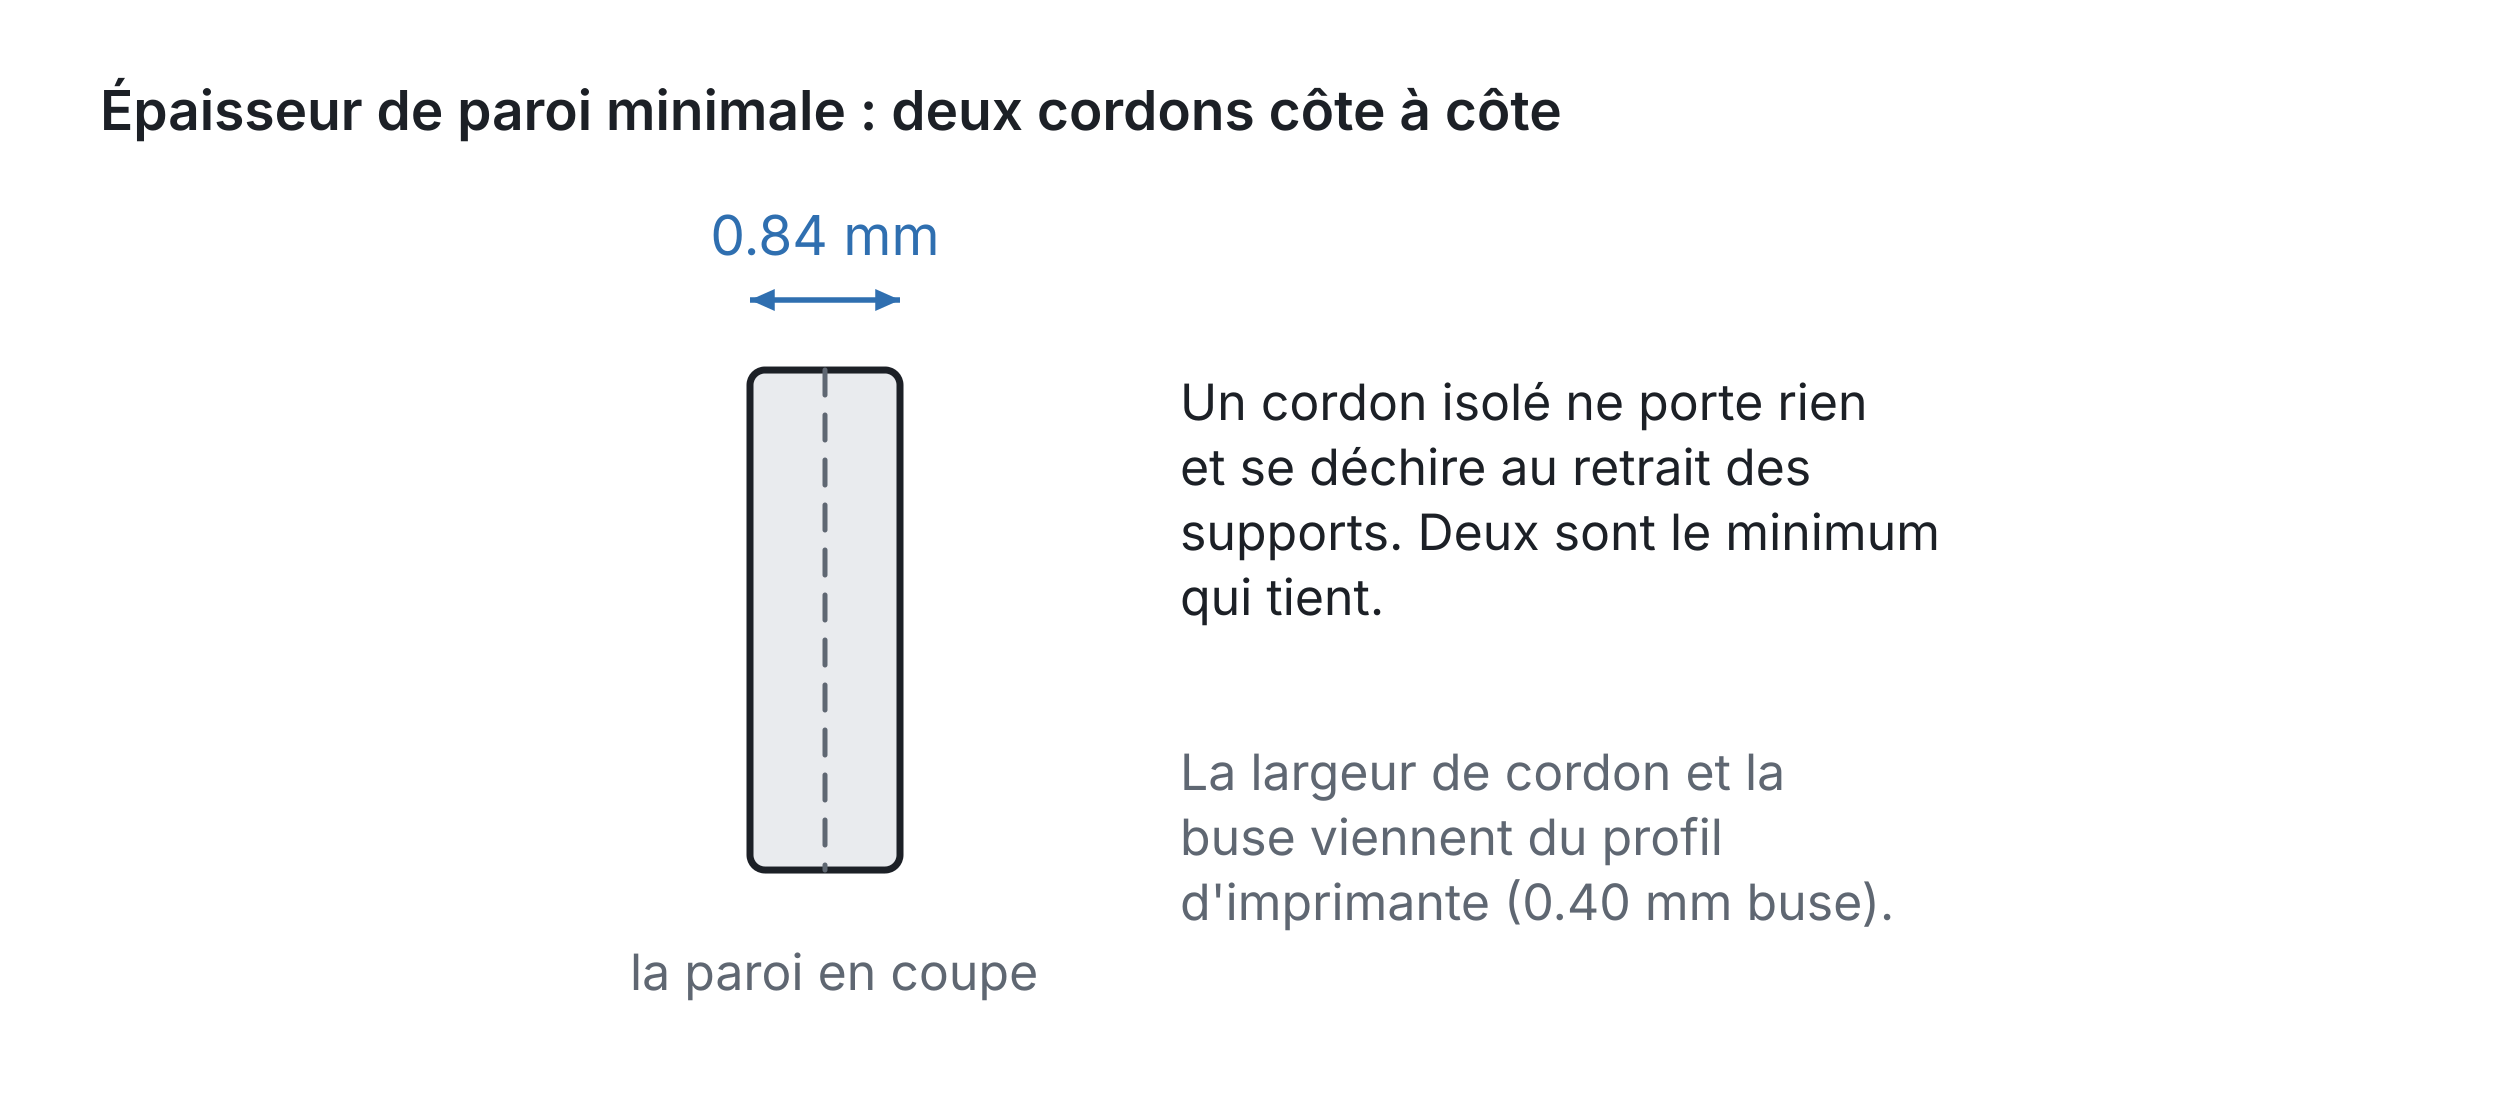
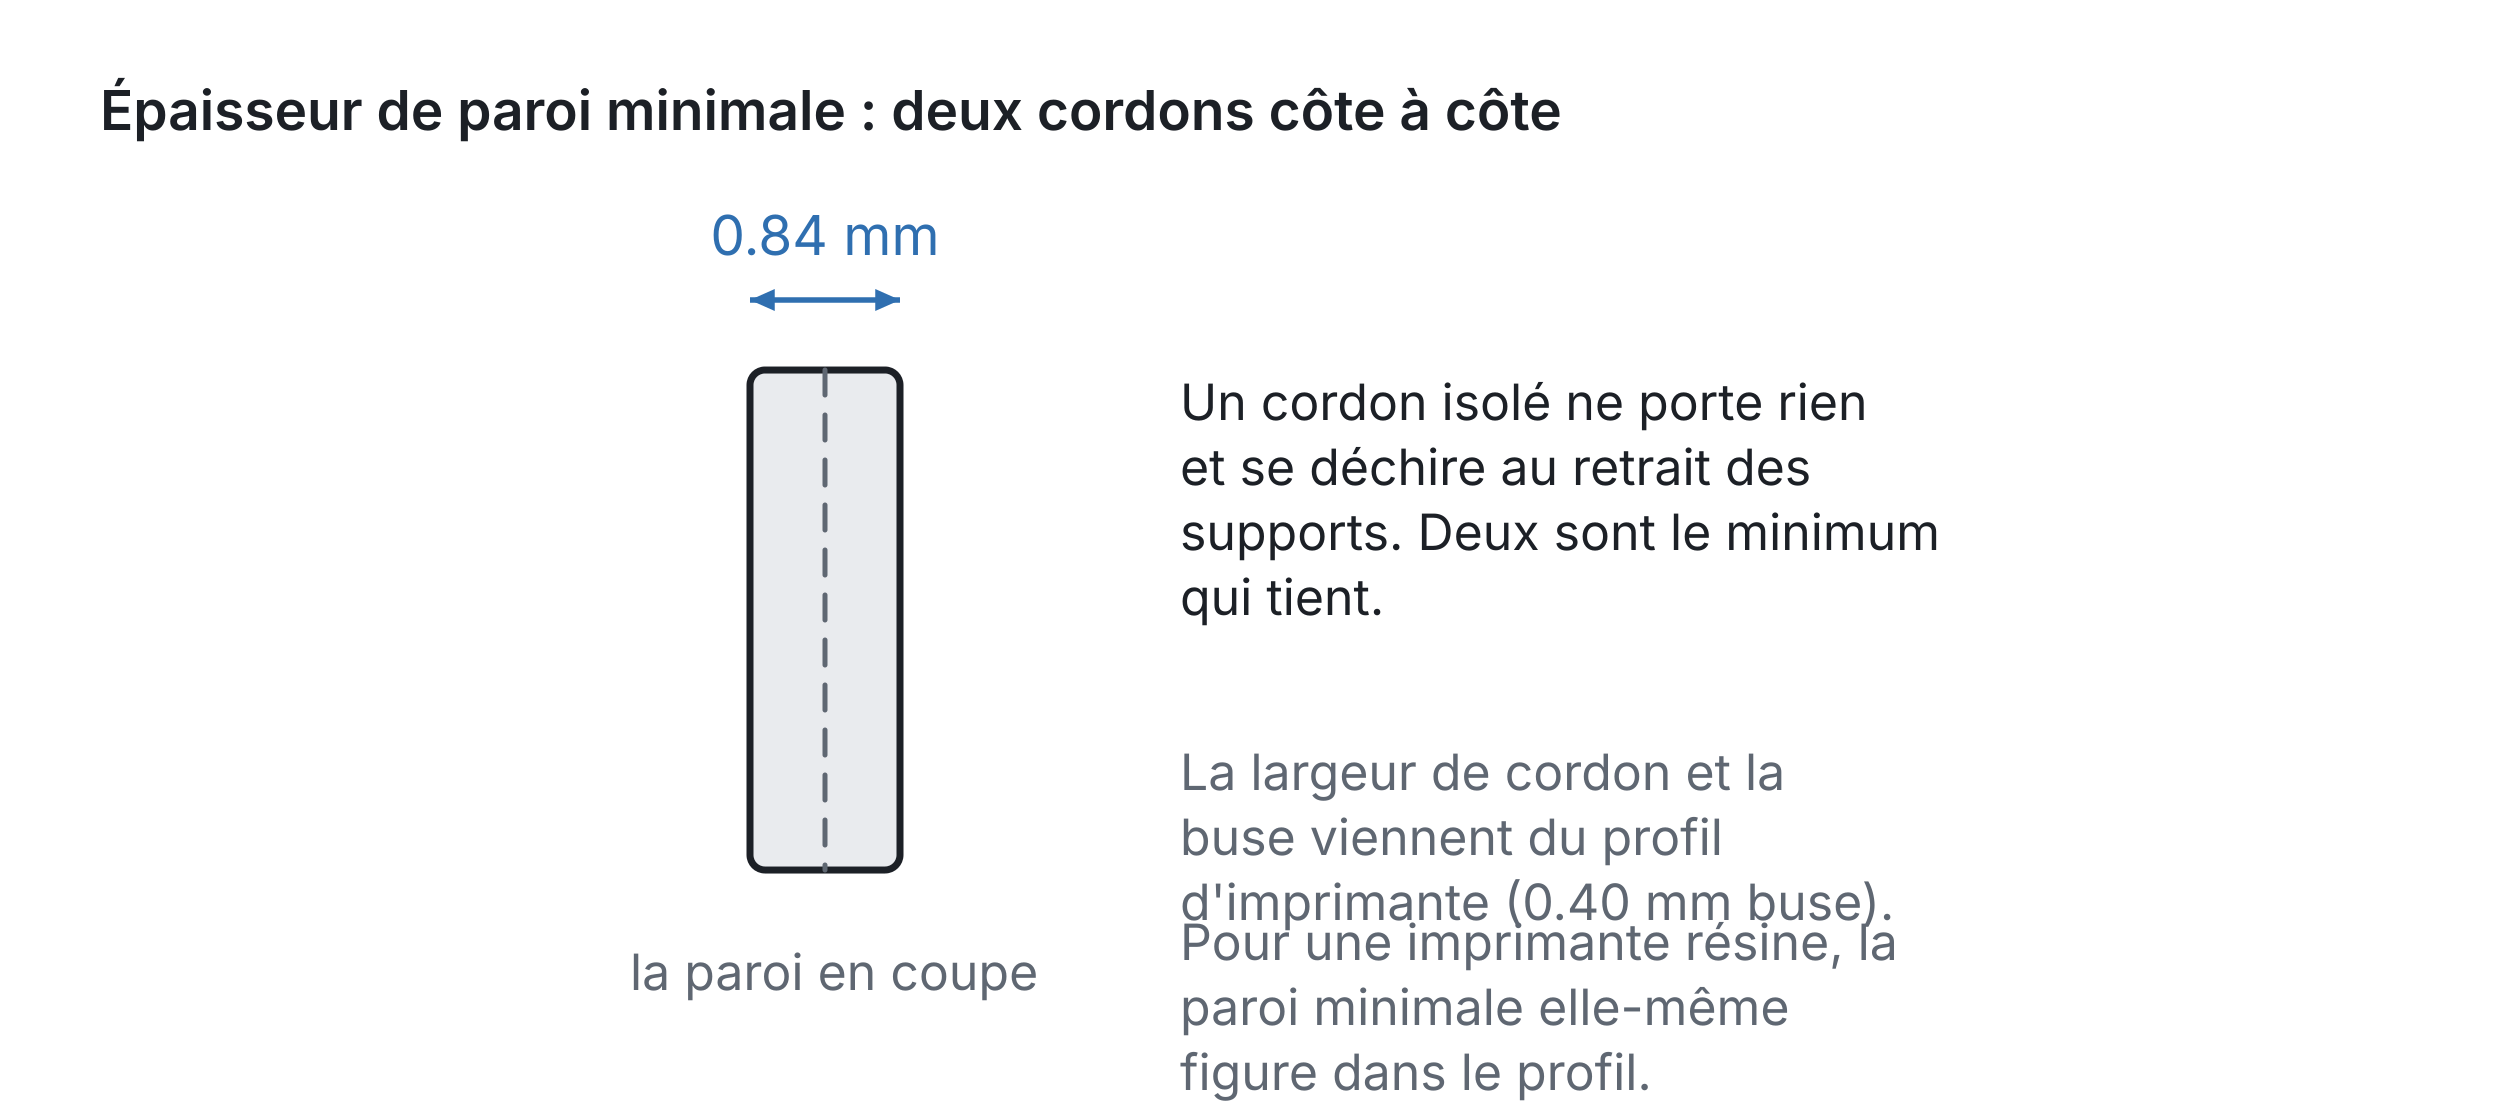
<svg xmlns="http://www.w3.org/2000/svg" viewBox="0 0 500 224" width="500" height="224">
  <defs>
    <marker id="arrow2f6fb0" viewBox="0 0 10 10" refX="9" refY="5" markerWidth="5" markerHeight="5" orient="auto-start-reverse">
      <path d="M 0 1 L 9 5 L 0 9 z" fill="#2f6fb0" />
    </marker>
  </defs>
  <rect x="0" y="0" width="500" height="224" fill="#ffffff" />
  <text x="20" y="26" fill="#1c2026" font-size="11" font-family="system-ui, -apple-system, Segoe UI, sans-serif" text-anchor="start" font-weight="600">Épaisseur de paroi minimale : deux cordons côte à côte</text>
  <rect x="150" y="74" width="30" height="100" rx="3" fill="#e9ebee" stroke="#1c2026" stroke-width="1.4" />
  <line x1="165" y1="74" x2="165" y2="174" stroke="#5f6772" stroke-width="1" stroke-dasharray="5 4" stroke-linecap="round" />
  <text x="126" y="198" fill="#5f6772" font-size="10" font-family="system-ui, -apple-system, Segoe UI, sans-serif" text-anchor="start">la paroi en coupe</text>
  <line x1="150" y1="60" x2="180" y2="60" stroke="#2f6fb0" stroke-width="1.1" marker-start="url(#arrow2f6fb0)" marker-end="url(#arrow2f6fb0)" />
  <text x="165" y="51" fill="#2f6fb0" font-size="11" font-family="system-ui, -apple-system, Segoe UI, sans-serif" text-anchor="middle">0.84 mm</text>
  <text x="236" y="84" fill="#1c2026" font-size="10" font-family="system-ui, -apple-system, Segoe UI, sans-serif" text-anchor="start">Un cordon isolé ne porte rien</text>
  <text x="236" y="97" fill="#1c2026" font-size="10" font-family="system-ui, -apple-system, Segoe UI, sans-serif" text-anchor="start">et se déchire au retrait des</text>
  <text x="236" y="110" fill="#1c2026" font-size="10" font-family="system-ui, -apple-system, Segoe UI, sans-serif" text-anchor="start">supports. Deux sont le minimum</text>
  <text x="236" y="123" fill="#1c2026" font-size="10" font-family="system-ui, -apple-system, Segoe UI, sans-serif" text-anchor="start">qui tient.</text>
  <text x="236" y="158" fill="#5f6772" font-size="10" font-family="system-ui, -apple-system, Segoe UI, sans-serif" text-anchor="start">La largeur de cordon et la</text>
  <text x="236" y="171" fill="#5f6772" font-size="10" font-family="system-ui, -apple-system, Segoe UI, sans-serif" text-anchor="start">buse viennent du profil</text>
  <text x="236" y="184" fill="#5f6772" font-size="10" font-family="system-ui, -apple-system, Segoe UI, sans-serif" text-anchor="start">d'imprimante (0.40 mm buse).</text>
+   <text x="236" y="192" fill="#5f6772" font-size="10" font-family="system-ui, -apple-system, Segoe UI, sans-serif" text-anchor="start">Pour une imprimante résine, la</text>
+   <text x="236" y="205" fill="#5f6772" font-size="10" font-family="system-ui, -apple-system, Segoe UI, sans-serif" text-anchor="start">paroi minimale elle-même</text>
+   <text x="236" y="218" fill="#5f6772" font-size="10" font-family="system-ui, -apple-system, Segoe UI, sans-serif" text-anchor="start">figure dans le profil.</text>
</svg>
